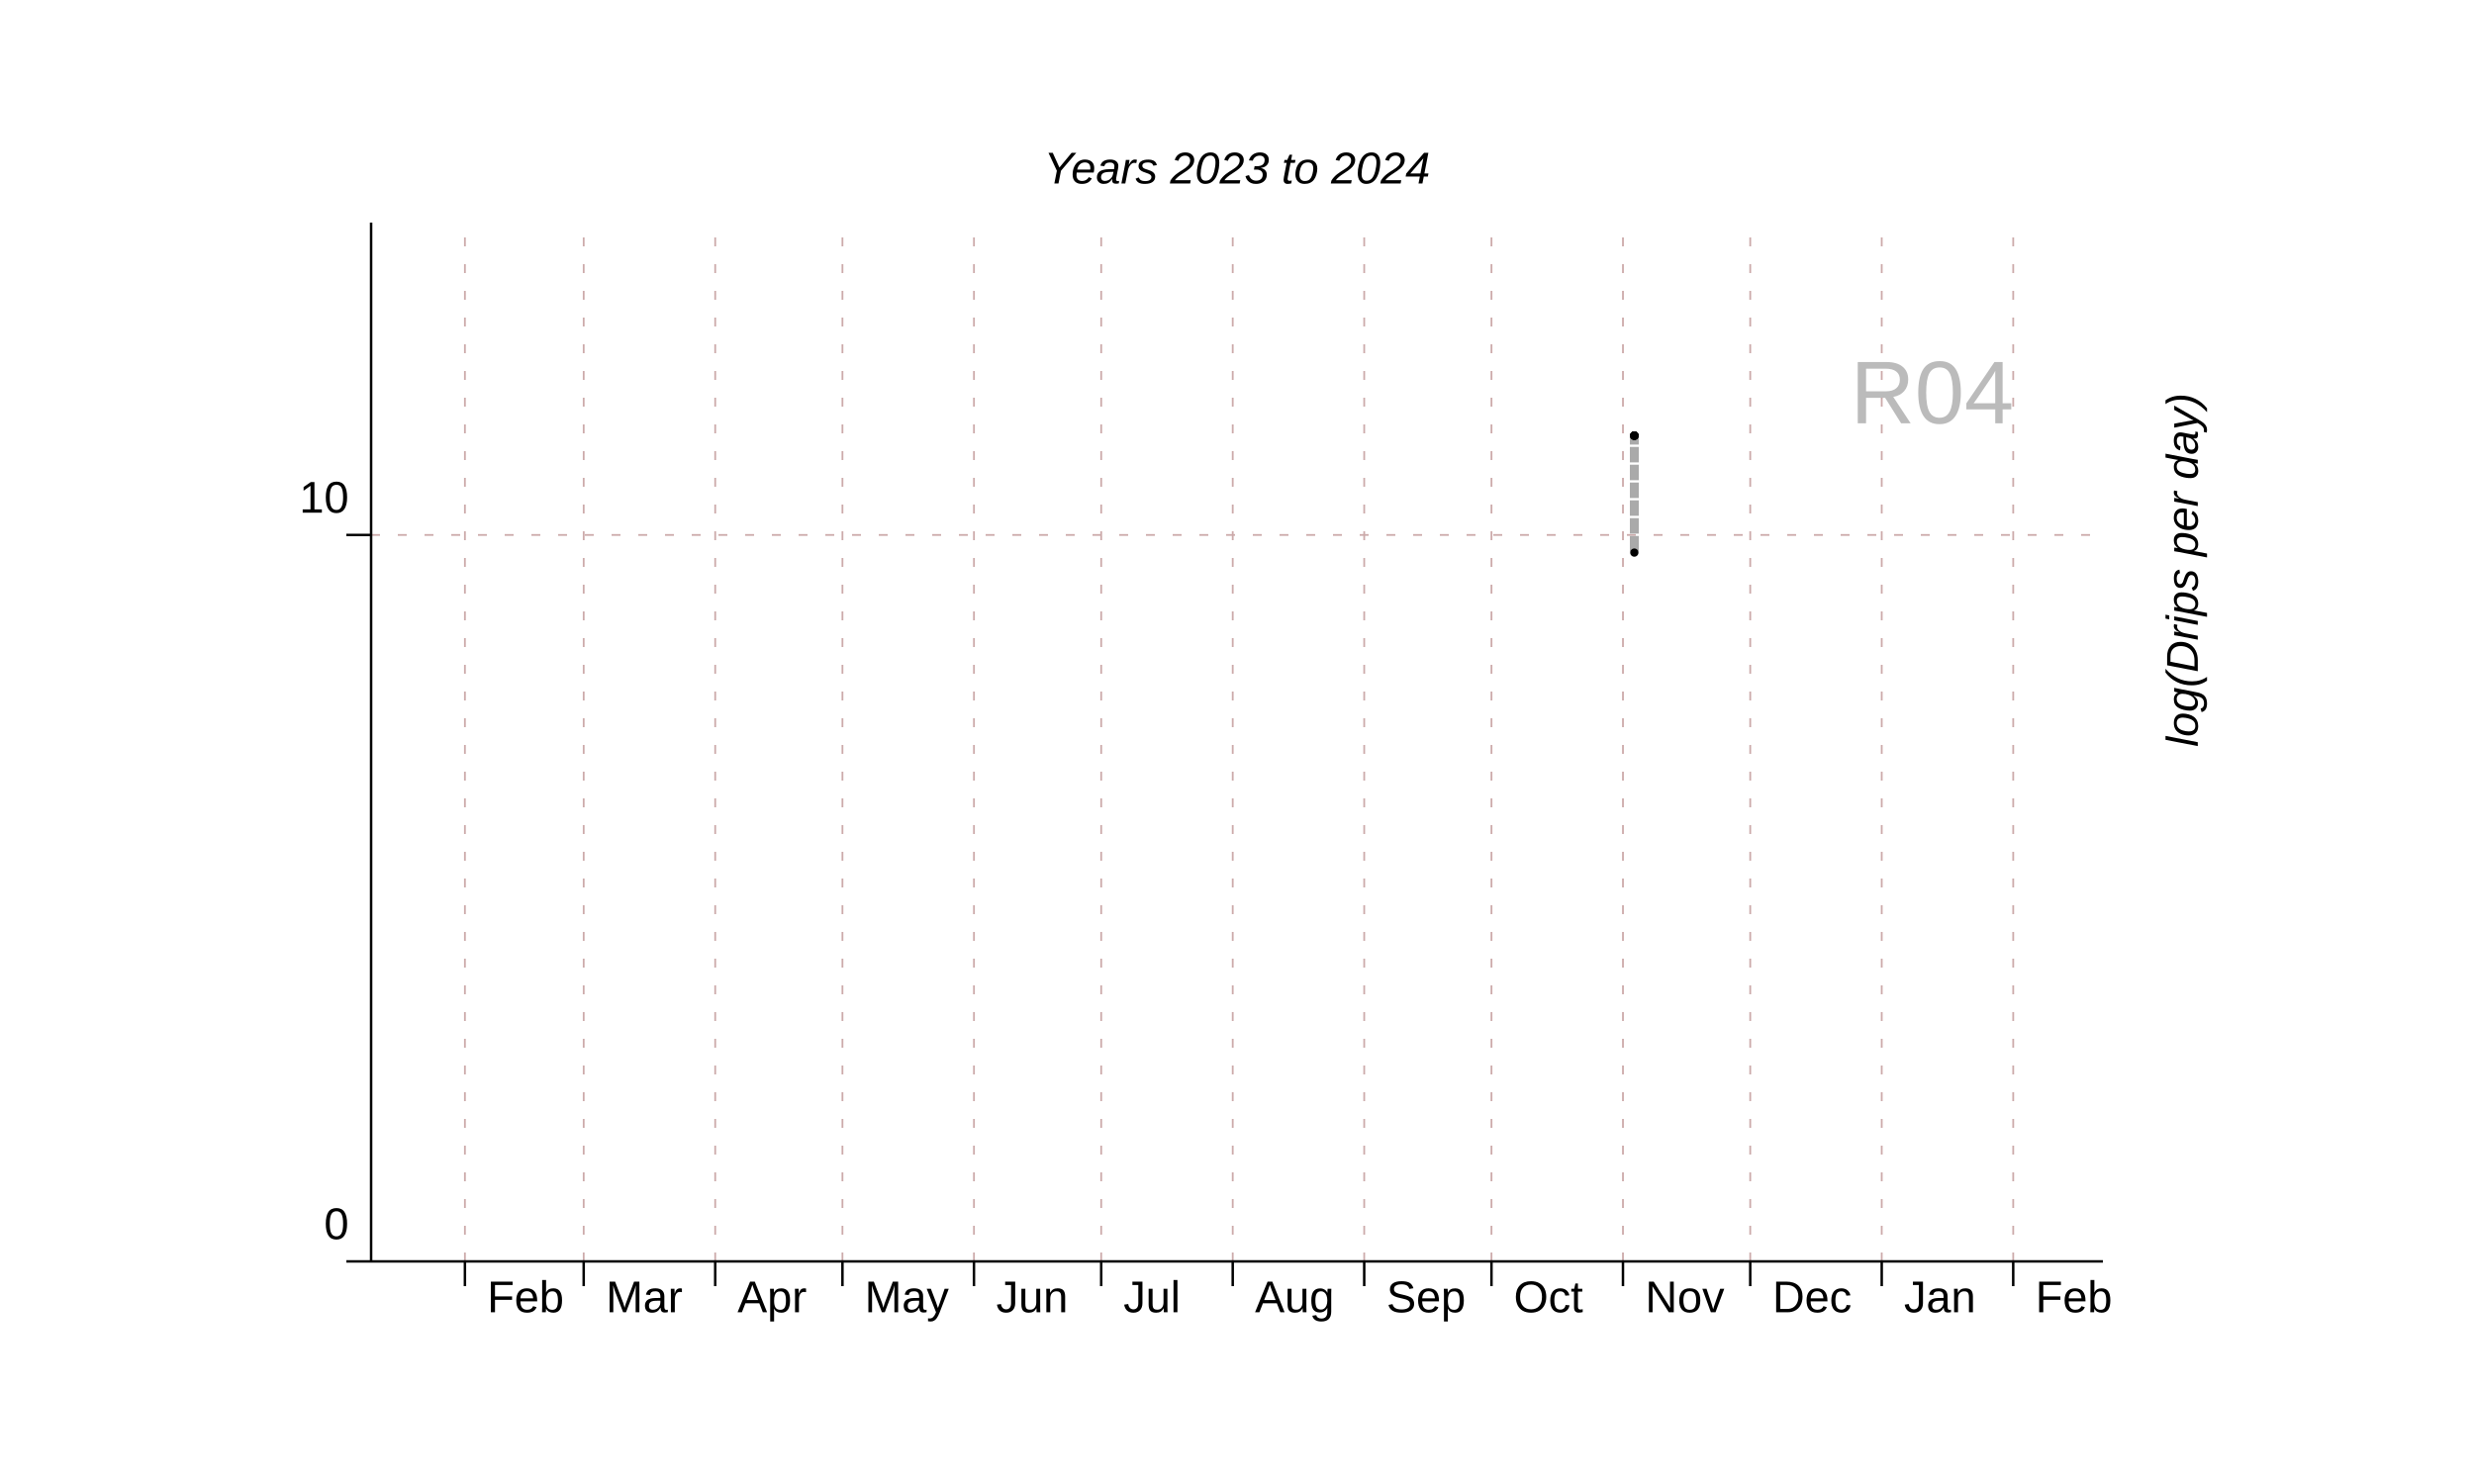
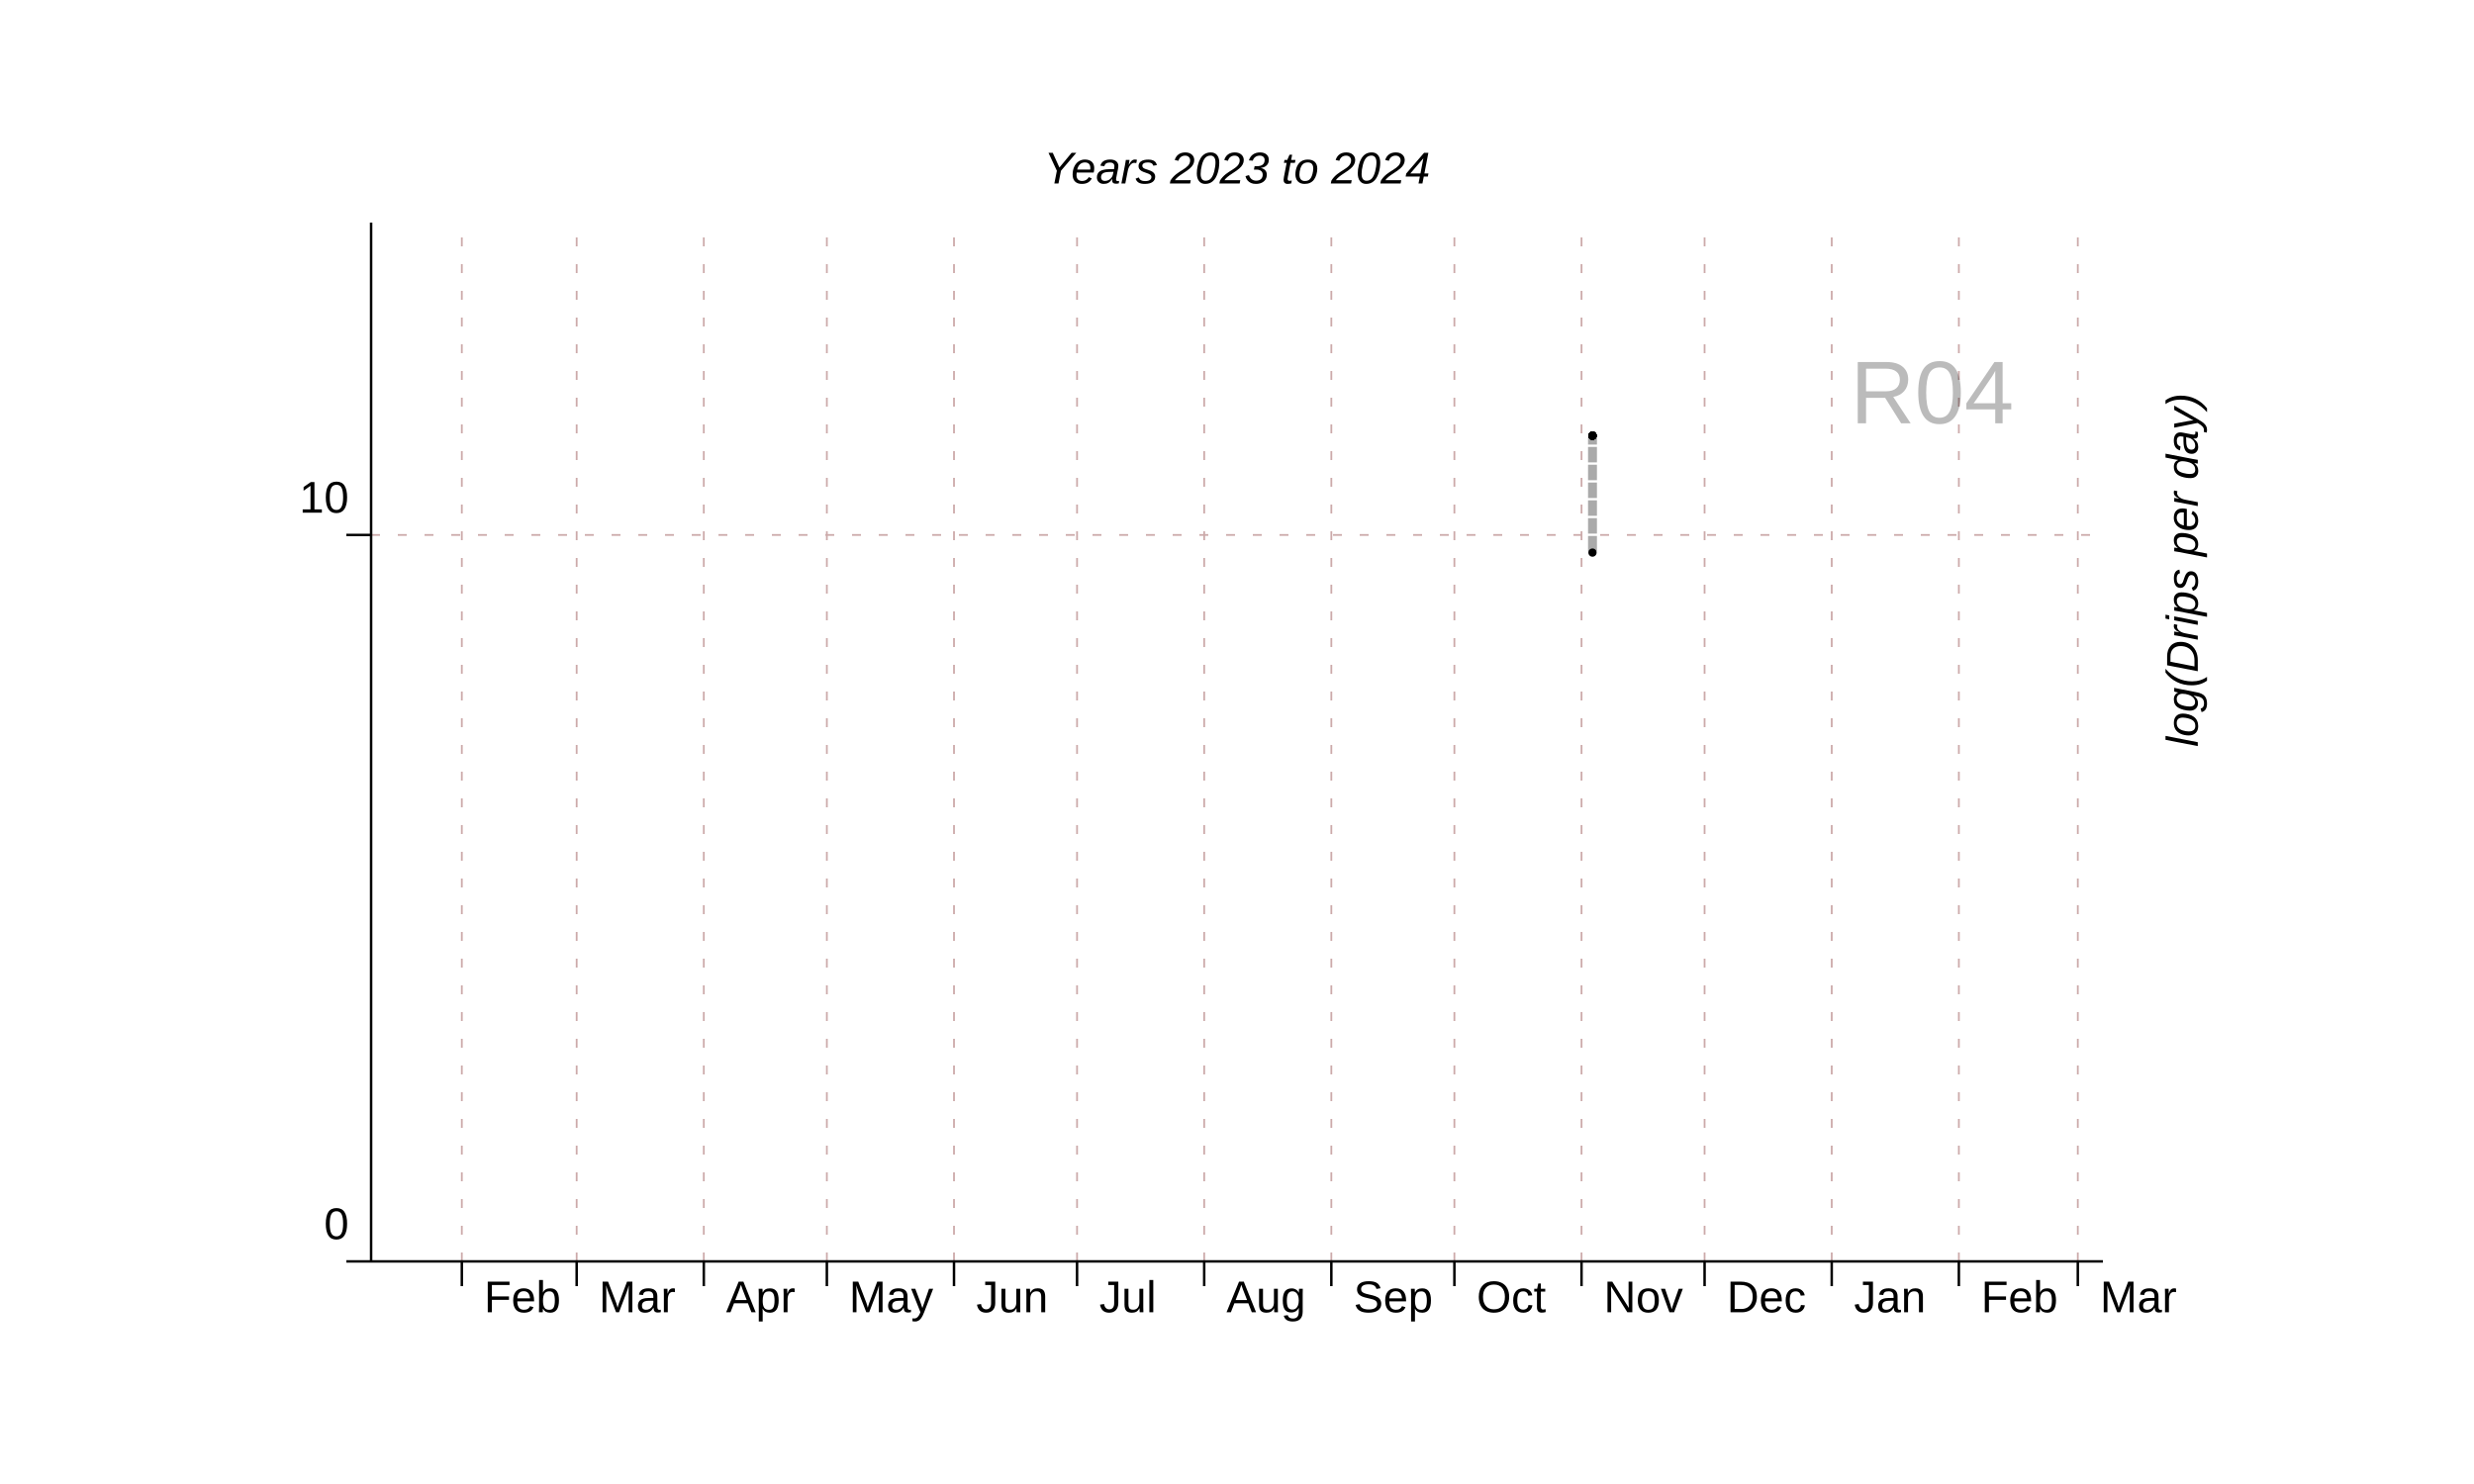
<svg xmlns="http://www.w3.org/2000/svg" version="1.1" viewBox="0 0 1000 600">
  <g>
    <g stroke-dasharray="3.6 7.2" stroke-width="0.72" stroke="#caa">
-       <line x1="813.75" x2="813.75" y1="510.00" y2="90.00" />
-       <line x1="760.60" x2="760.60" y1="510.00" y2="90.00" />
-       <line x1="707.45" x2="707.45" y1="510.00" y2="90.00" />
-       <line x1="656.01" x2="656.01" y1="510.00" y2="90.00" />
-       <line x1="602.86" x2="602.86" y1="510.00" y2="90.00" />
-       <line x1="551.42" x2="551.42" y1="510.00" y2="90.00" />
-       <line x1="498.27" x2="498.27" y1="510.00" y2="90.00" />
-       <line x1="445.11" x2="445.11" y1="510.00" y2="90.00" />
-       <line x1="393.68" x2="393.68" y1="510.00" y2="90.00" />
-       <line x1="340.52" x2="340.52" y1="510.00" y2="90.00" />
-       <line x1="289.09" x2="289.09" y1="510.00" y2="90.00" />
-       <line x1="235.93" x2="235.93" y1="510.00" y2="90.00" />
-       <line x1="187.92" x2="187.92" y1="510.00" y2="90.00" />
+       <line x1="839.86" x2="839.86" y1="510.00" y2="90.00" />
+       <line x1="791.78" x2="791.78" y1="510.00" y2="90.00" />
+       <line x1="740.39" x2="740.39" y1="510.00" y2="90.00" />
+       <line x1="689.00" x2="689.00" y1="510.00" y2="90.00" />
+       <line x1="639.26" x2="639.26" y1="510.00" y2="90.00" />
+       <line x1="587.87" x2="587.87" y1="510.00" y2="90.00" />
+       <line x1="538.13" x2="538.13" y1="510.00" y2="90.00" />
+       <line x1="486.74" x2="486.74" y1="510.00" y2="90.00" />
+       <line x1="435.35" x2="435.35" y1="510.00" y2="90.00" />
+       <line x1="385.61" x2="385.61" y1="510.00" y2="90.00" />
+       <line x1="334.22" x2="334.22" y1="510.00" y2="90.00" />
+       <line x1="284.48" x2="284.48" y1="510.00" y2="90.00" />
+       <line x1="233.09" x2="233.09" y1="510.00" y2="90.00" />
+       <line x1="186.67" x2="186.67" y1="510.00" y2="90.00" />
      <line x1="150.00" x2="850.00" y1="510.00" y2="510.00" />
      <line x1="150.00" x2="850.00" y1="216.29" y2="216.29" />
    </g>
    <g>
      <text dominant-baseline="hanging" dx="-36.0" dy="18.0" fill="#0004" font-family="Arial, sans-serif" font-size="36" stroke="none" text-anchor="end" x="850.00" y="128.18">R04</text>
    </g>
    <g>
      <text dominant-baseline="text-bottom" dy="-12.0" fill="black" font-family="Arial, sans-serif" font-size="18.0" font-style="italic" stroke="none" text-anchor="middle" x="500.00" y="90.00">Years 2023 to 2024</text>
    </g>
    <g>
      <text dominant-baseline="central" dx="12.0" dy="12.0" fill="black" font-family="Arial, sans-serif" font-size="18.0" font-style="italic" stroke="none" text-anchor="middle" text-orientation="sideways" writing-mode="vertical-lr" x="850.00" y="300.00">log(Drips per day)</text>
    </g>
-     <polyline fill="none" points="660.60,176.15 660.60,176.15 660.60,176.15 660.60,176.15 660.60,176.15 660.60,176.15 660.60,176.15 660.60,223.42 660.60,176.15 660.60,176.15" stroke-dasharray="3.6 3.6" stroke-width="3.6" stroke="#aaa" />
+     <polyline fill="none" points="643.69,176.15 643.69,176.15 643.69,176.15 643.69,176.15 643.69,176.15 643.69,176.15 643.69,176.15 643.69,223.42 643.69,176.15 643.69,176.15" stroke-dasharray="3.6 3.6" stroke-width="3.6" stroke="#aaa" />
    <g>
-       <circle cx="660.60" cy="176.15" r="1.667" />
-       <circle cx="660.60" cy="176.15" r="1.667" />
-       <circle cx="660.60" cy="176.15" r="1.667" />
-       <circle cx="660.60" cy="176.15" r="1.667" />
-       <circle cx="660.60" cy="176.15" r="1.667" />
-       <circle cx="660.60" cy="176.15" r="1.667" />
-       <circle cx="660.60" cy="176.15" r="1.667" />
-       <circle cx="660.60" cy="223.42" r="1.667" />
-       <circle cx="660.60" cy="176.15" r="1.667" />
-       <circle cx="660.60" cy="176.15" r="1.667" />
+       <circle cx="643.69" cy="176.15" r="1.667" />
+       <circle cx="643.69" cy="176.15" r="1.667" />
+       <circle cx="643.69" cy="176.15" r="1.667" />
+       <circle cx="643.69" cy="176.15" r="1.667" />
+       <circle cx="643.69" cy="176.15" r="1.667" />
+       <circle cx="643.69" cy="176.15" r="1.667" />
+       <circle cx="643.69" cy="176.15" r="1.667" />
+       <circle cx="643.69" cy="223.42" r="1.667" />
+       <circle cx="643.69" cy="176.15" r="1.667" />
+       <circle cx="643.69" cy="176.15" r="1.667" />
    </g>
    <g stroke="black">
-       <line x1="813.75" x2="813.75" y1="510.00" y2="520.00" />
-       <line x1="760.60" x2="760.60" y1="510.00" y2="520.00" />
-       <line x1="707.45" x2="707.45" y1="510.00" y2="520.00" />
-       <line x1="656.01" x2="656.01" y1="510.00" y2="520.00" />
-       <line x1="602.86" x2="602.86" y1="510.00" y2="520.00" />
-       <line x1="551.42" x2="551.42" y1="510.00" y2="520.00" />
-       <line x1="498.27" x2="498.27" y1="510.00" y2="520.00" />
-       <line x1="445.11" x2="445.11" y1="510.00" y2="520.00" />
-       <line x1="393.68" x2="393.68" y1="510.00" y2="520.00" />
-       <line x1="340.52" x2="340.52" y1="510.00" y2="520.00" />
-       <line x1="289.09" x2="289.09" y1="510.00" y2="520.00" />
-       <line x1="235.93" x2="235.93" y1="510.00" y2="520.00" />
-       <line x1="187.92" x2="187.92" y1="510.00" y2="520.00" />
+       <line x1="839.86" x2="839.86" y1="510.00" y2="520.00" />
+       <line x1="791.78" x2="791.78" y1="510.00" y2="520.00" />
+       <line x1="740.39" x2="740.39" y1="510.00" y2="520.00" />
+       <line x1="689.00" x2="689.00" y1="510.00" y2="520.00" />
+       <line x1="639.26" x2="639.26" y1="510.00" y2="520.00" />
+       <line x1="587.87" x2="587.87" y1="510.00" y2="520.00" />
+       <line x1="538.13" x2="538.13" y1="510.00" y2="520.00" />
+       <line x1="486.74" x2="486.74" y1="510.00" y2="520.00" />
+       <line x1="435.35" x2="435.35" y1="510.00" y2="520.00" />
+       <line x1="385.61" x2="385.61" y1="510.00" y2="520.00" />
+       <line x1="334.22" x2="334.22" y1="510.00" y2="520.00" />
+       <line x1="284.48" x2="284.48" y1="510.00" y2="520.00" />
+       <line x1="233.09" x2="233.09" y1="510.00" y2="520.00" />
+       <line x1="186.67" x2="186.67" y1="510.00" y2="520.00" />
      <g fill="black" font-family="Arial, sans-serif" font-size="18.0" stroke="none" text-anchor="start" transform="translate(9.0 0.0)">
-         <text x="813.75" y="530.57">Feb</text>
-         <text x="760.60" y="530.57">Jan</text>
-         <text x="707.45" y="530.57">Dec</text>
-         <text x="656.01" y="530.57">Nov</text>
-         <text x="602.86" y="530.57">Oct</text>
-         <text x="551.42" y="530.57">Sep</text>
-         <text x="498.27" y="530.57">Aug</text>
-         <text x="445.11" y="530.57">Jul</text>
-         <text x="393.68" y="530.57">Jun</text>
-         <text x="340.52" y="530.57">May</text>
-         <text x="289.09" y="530.57">Apr</text>
-         <text x="235.93" y="530.57">Mar</text>
-         <text x="187.92" y="530.57">Feb</text>
+         <text x="839.86" y="530.57">Mar</text>
+         <text x="791.78" y="530.57">Feb</text>
+         <text x="740.39" y="530.57">Jan</text>
+         <text x="689.00" y="530.57">Dec</text>
+         <text x="639.26" y="530.57">Nov</text>
+         <text x="587.87" y="530.57">Oct</text>
+         <text x="538.13" y="530.57">Sep</text>
+         <text x="486.74" y="530.57">Aug</text>
+         <text x="435.35" y="530.57">Jul</text>
+         <text x="385.61" y="530.57">Jun</text>
+         <text x="334.22" y="530.57">May</text>
+         <text x="284.48" y="530.57">Apr</text>
+         <text x="233.09" y="530.57">Mar</text>
+         <text x="186.67" y="530.57">Feb</text>
      </g>
      <line x1="150.00" x2="850.00" y1="510.00" y2="510.00" />
    </g>
    <g stroke="black">
      <line x1="150.00" x2="140.00" y1="510.00" y2="510.00" />
      <line x1="150.00" x2="140.00" y1="216.29" y2="216.29" />
      <g fill="black" font-family="Arial, sans-serif" font-size="18.0" stroke="none" text-anchor="end">
        <text x="141.00" y="501.00">0</text>
        <text x="141.00" y="207.29">10</text>
      </g>
      <line x1="150.00" x2="150.00" y1="510.00" y2="90.00" />
    </g>
  </g>
</svg>
